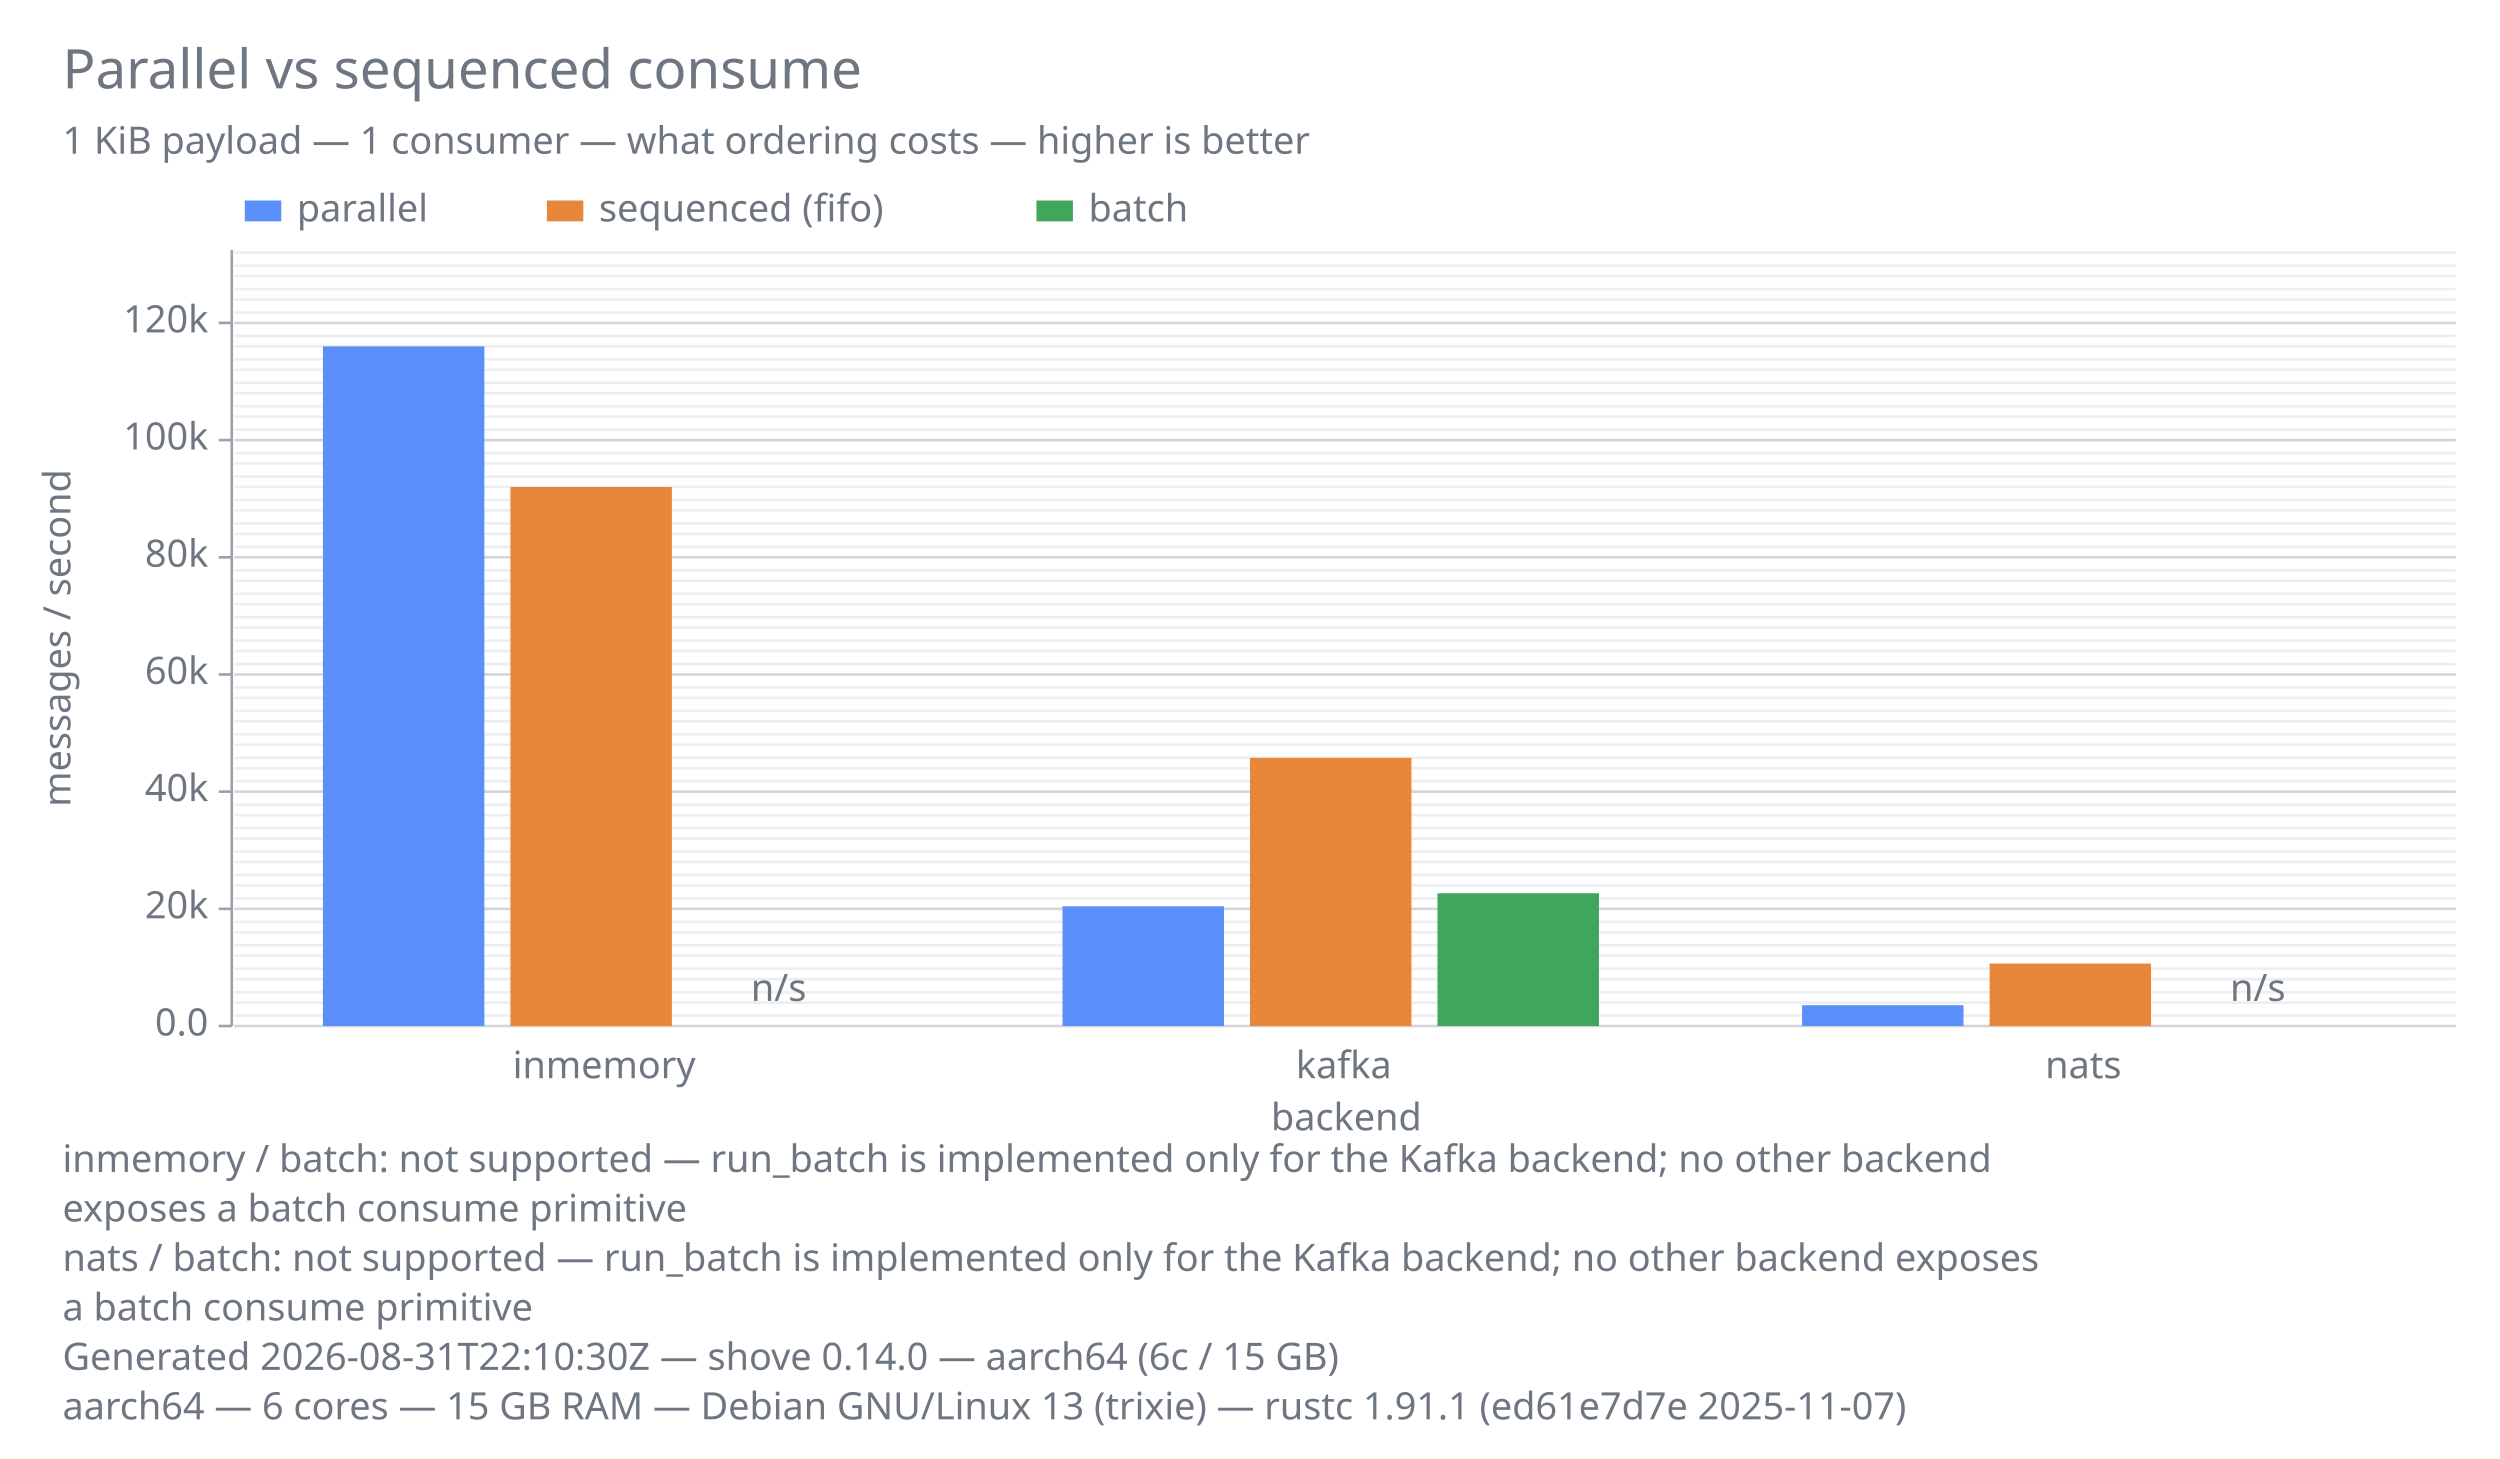
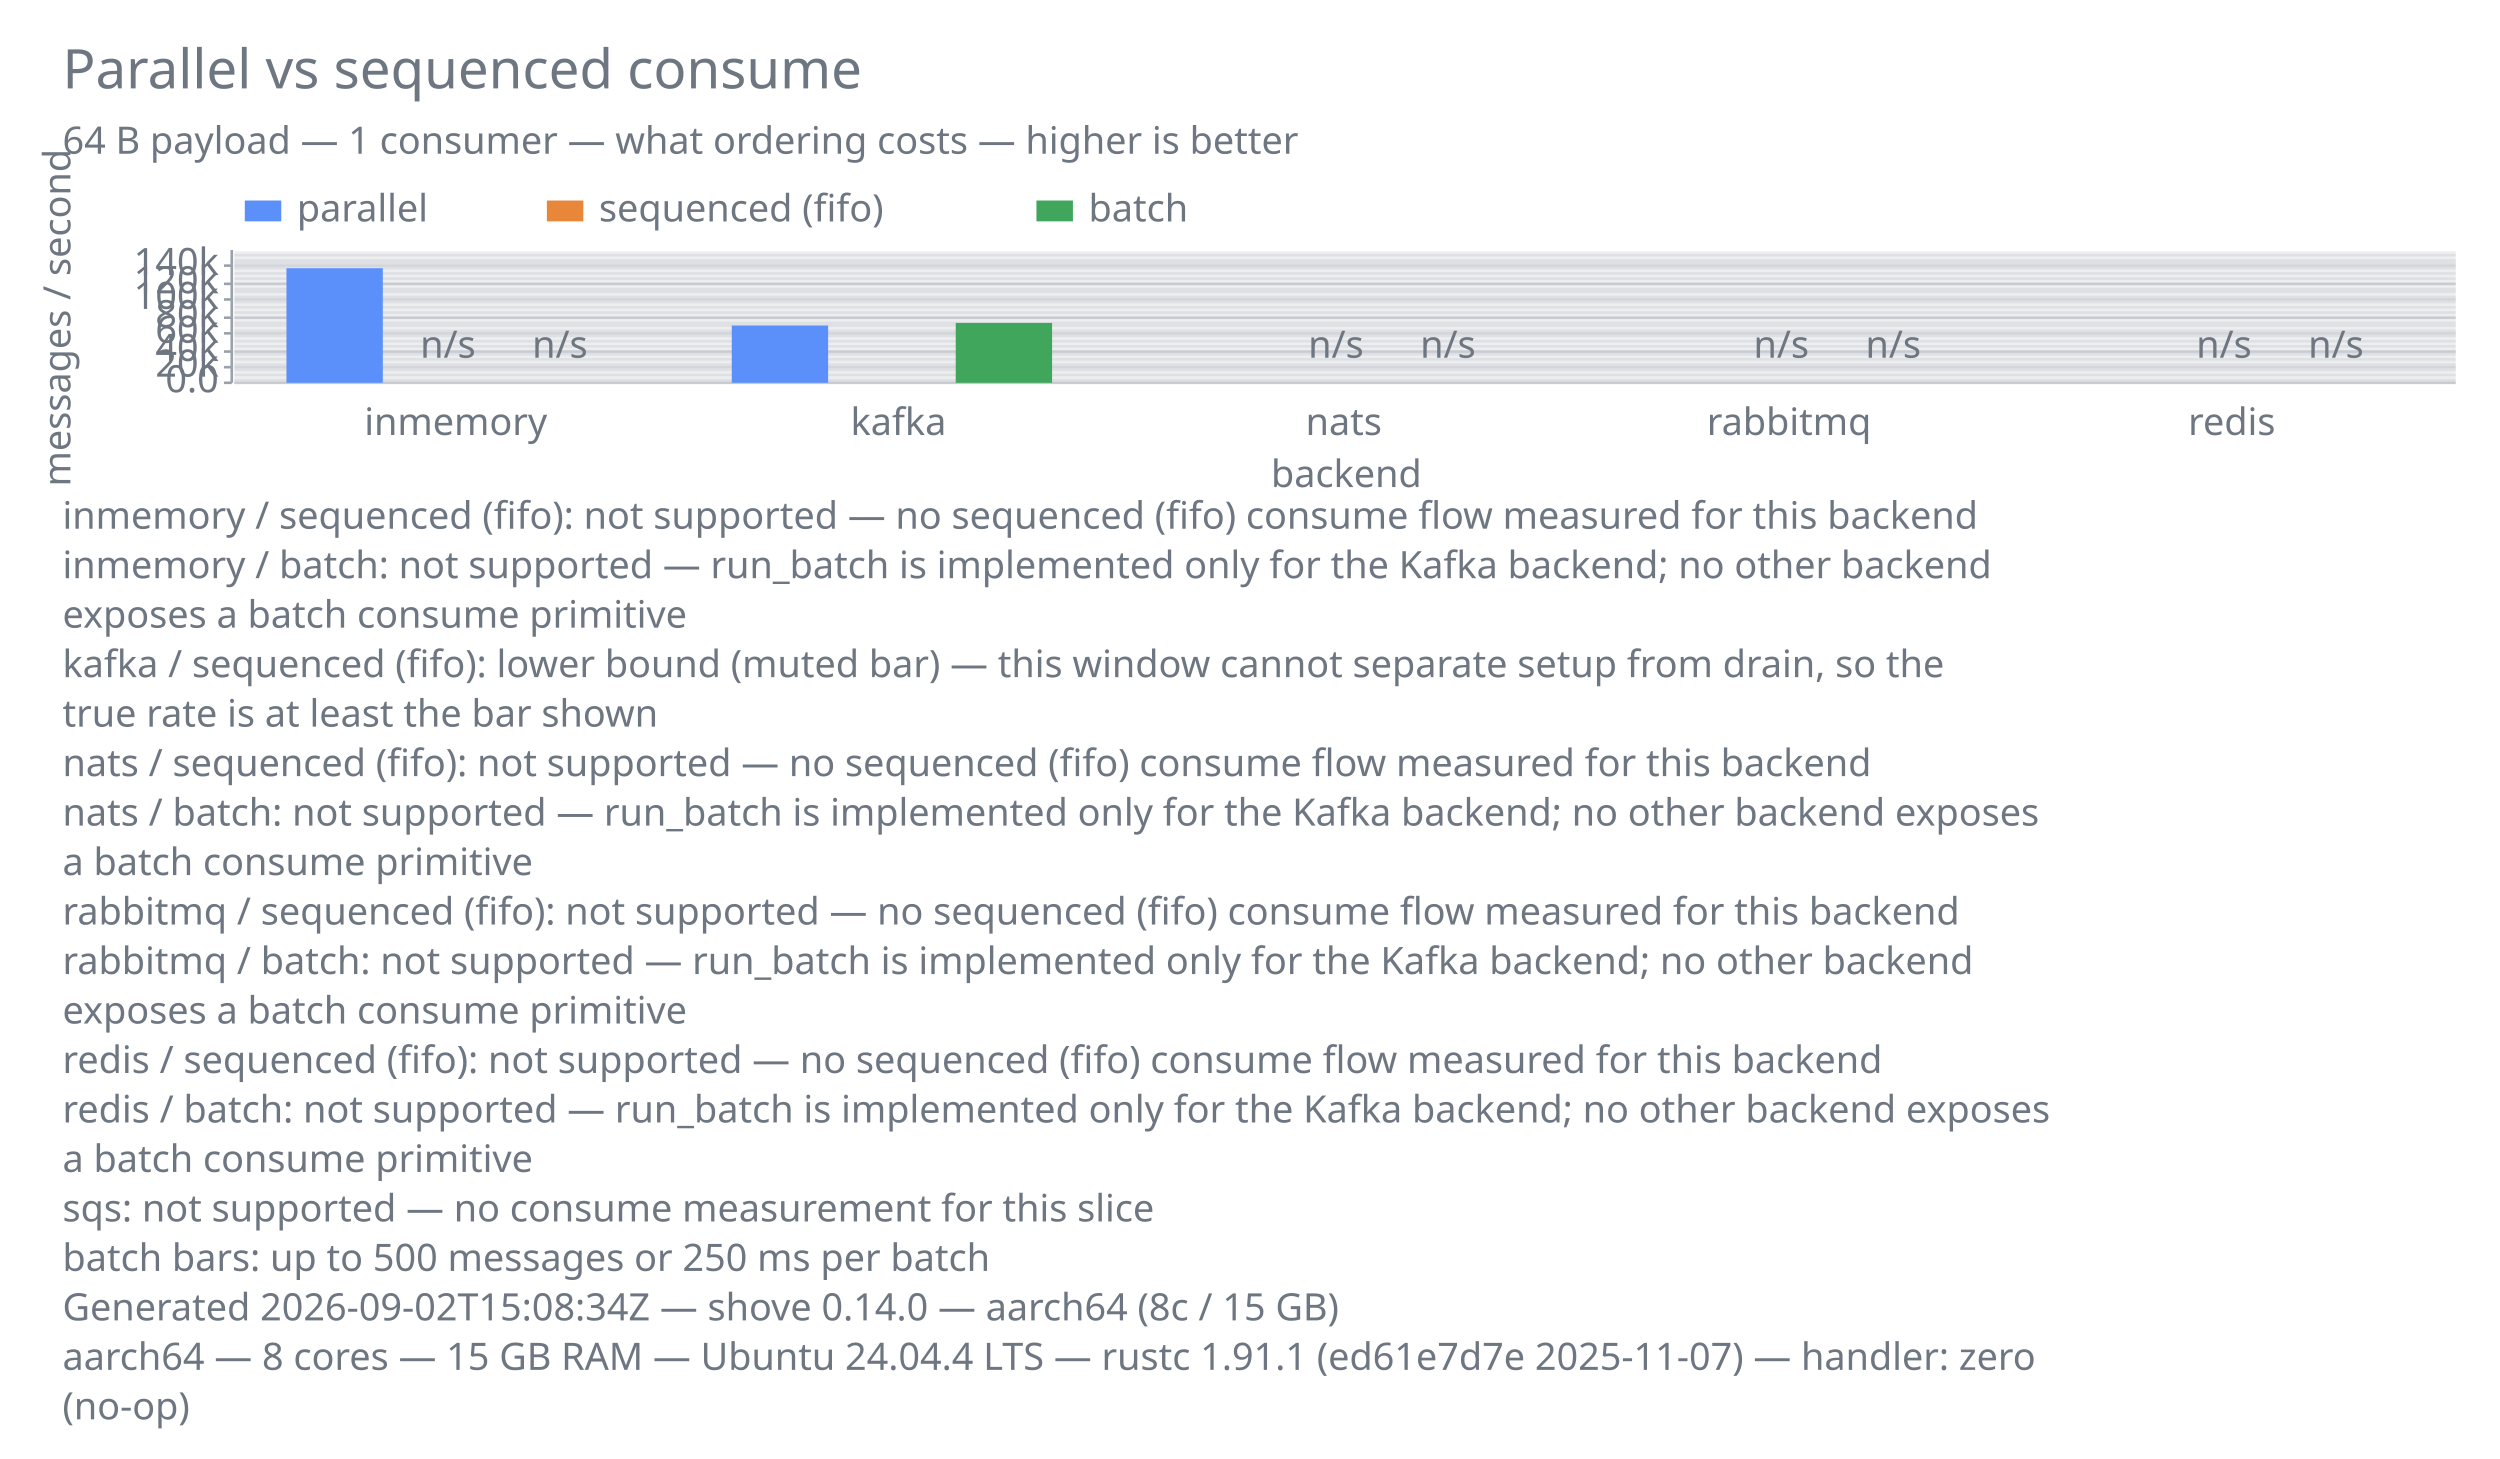
<svg xmlns="http://www.w3.org/2000/svg" width="960" height="560" viewBox="0 0 960 560">
  <text x="24" y="18" dy="0.76em" text-anchor="start" font-family="sans-serif" font-size="20.968" opacity="1" fill="#6E7681">
Parallel vs sequenced consume
</text>
  <text x="24" y="48" dy="0.76em" text-anchor="start" font-family="sans-serif" font-size="14.516" opacity="1" fill="#6E7681">
- 1 KiB payload — 1 consumer — what ordering costs — higher is better
+ 64 B payload — 1 consumer — what ordering costs — higher is better
+ </text>
+   <text x="24" y="192" dy="0.76em" text-anchor="start" font-family="sans-serif" font-size="14.516" opacity="1" fill="#6E7681">
+ inmemory / sequenced (fifo): not supported — no sequenced (fifo) consume flow measured for this backend
+ </text>
+   <text x="24" y="211" dy="0.76em" text-anchor="start" font-family="sans-serif" font-size="14.516" opacity="1" fill="#6E7681">
+ inmemory / batch: not supported — run_batch is implemented only for the Kafka backend; no other backend
+ </text>
+   <text x="24" y="230" dy="0.76em" text-anchor="start" font-family="sans-serif" font-size="14.516" opacity="1" fill="#6E7681">
+ exposes a batch consume primitive
+ </text>
+   <text x="24" y="249" dy="0.76em" text-anchor="start" font-family="sans-serif" font-size="14.516" opacity="1" fill="#6E7681">
+ kafka / sequenced (fifo): lower bound (muted bar) — this window cannot separate setup from drain, so the
+ </text>
+   <text x="24" y="268" dy="0.76em" text-anchor="start" font-family="sans-serif" font-size="14.516" opacity="1" fill="#6E7681">
+ true rate is at least the bar shown
+ </text>
+   <text x="24" y="287" dy="0.76em" text-anchor="start" font-family="sans-serif" font-size="14.516" opacity="1" fill="#6E7681">
+ nats / sequenced (fifo): not supported — no sequenced (fifo) consume flow measured for this backend
+ </text>
+   <text x="24" y="306" dy="0.76em" text-anchor="start" font-family="sans-serif" font-size="14.516" opacity="1" fill="#6E7681">
+ nats / batch: not supported — run_batch is implemented only for the Kafka backend; no other backend exposes
+ </text>
+   <text x="24" y="325" dy="0.76em" text-anchor="start" font-family="sans-serif" font-size="14.516" opacity="1" fill="#6E7681">
+ a batch consume primitive
+ </text>
+   <text x="24" y="344" dy="0.76em" text-anchor="start" font-family="sans-serif" font-size="14.516" opacity="1" fill="#6E7681">
+ rabbitmq / sequenced (fifo): not supported — no sequenced (fifo) consume flow measured for this backend
+ </text>
+   <text x="24" y="363" dy="0.76em" text-anchor="start" font-family="sans-serif" font-size="14.516" opacity="1" fill="#6E7681">
+ rabbitmq / batch: not supported — run_batch is implemented only for the Kafka backend; no other backend
+ </text>
+   <text x="24" y="382" dy="0.76em" text-anchor="start" font-family="sans-serif" font-size="14.516" opacity="1" fill="#6E7681">
+ exposes a batch consume primitive
+ </text>
+   <text x="24" y="401" dy="0.76em" text-anchor="start" font-family="sans-serif" font-size="14.516" opacity="1" fill="#6E7681">
+ redis / sequenced (fifo): not supported — no sequenced (fifo) consume flow measured for this backend
+ </text>
+   <text x="24" y="420" dy="0.76em" text-anchor="start" font-family="sans-serif" font-size="14.516" opacity="1" fill="#6E7681">
+ redis / batch: not supported — run_batch is implemented only for the Kafka backend; no other backend exposes
</text>
  <text x="24" y="439" dy="0.76em" text-anchor="start" font-family="sans-serif" font-size="14.516" opacity="1" fill="#6E7681">
- inmemory / batch: not supported — run_batch is implemented only for the Kafka backend; no other backend
+ a batch consume primitive
</text>
  <text x="24" y="458" dy="0.76em" text-anchor="start" font-family="sans-serif" font-size="14.516" opacity="1" fill="#6E7681">
- exposes a batch consume primitive
+ sqs: not supported — no consume measurement for this slice
</text>
  <text x="24" y="477" dy="0.76em" text-anchor="start" font-family="sans-serif" font-size="14.516" opacity="1" fill="#6E7681">
- nats / batch: not supported — run_batch is implemented only for the Kafka backend; no other backend exposes
+ batch bars: up to 500 messages or 250 ms per batch
</text>
  <text x="24" y="496" dy="0.76em" text-anchor="start" font-family="sans-serif" font-size="14.516" opacity="1" fill="#6E7681">
- a batch consume primitive
+ Generated 2026-09-02T15:08:34Z — shove 0.14.0 — aarch64 (8c / 15 GB)
</text>
  <text x="24" y="515" dy="0.76em" text-anchor="start" font-family="sans-serif" font-size="14.516" opacity="1" fill="#6E7681">
- Generated 2026-08-31T22:10:30Z — shove 0.14.0 — aarch64 (6c / 15 GB)
+ aarch64 — 8 cores — 15 GB RAM — Ubuntu 24.04.4 LTS — rustc 1.91.1 (ed61e7d7e 2025-11-07) — handler: zero
</text>
  <text x="24" y="534" dy="0.76em" text-anchor="start" font-family="sans-serif" font-size="14.516" opacity="1" fill="#6E7681">
- aarch64 — 6 cores — 15 GB RAM — Debian GNU/Linux 13 (trixie) — rustc 1.91.1 (ed61e7d7e 2025-11-07)
- </text>
-   <line opacity="0.18" stroke="#9AA1AA" stroke-width="1" x1="90" y1="394" x2="943" y2="394" />
-   <line opacity="0.18" stroke="#9AA1AA" stroke-width="1" x1="90" y1="390" x2="943" y2="390" />
-   <line opacity="0.18" stroke="#9AA1AA" stroke-width="1" x1="90" y1="385" x2="943" y2="385" />
-   <line opacity="0.18" stroke="#9AA1AA" stroke-width="1" x1="90" y1="381" x2="943" y2="381" />
-   <line opacity="0.18" stroke="#9AA1AA" stroke-width="1" x1="90" y1="376" x2="943" y2="376" />
-   <line opacity="0.18" stroke="#9AA1AA" stroke-width="1" x1="90" y1="372" x2="943" y2="372" />
-   <line opacity="0.18" stroke="#9AA1AA" stroke-width="1" x1="90" y1="367" x2="943" y2="367" />
-   <line opacity="0.18" stroke="#9AA1AA" stroke-width="1" x1="90" y1="363" x2="943" y2="363" />
-   <line opacity="0.18" stroke="#9AA1AA" stroke-width="1" x1="90" y1="358" x2="943" y2="358" />
-   <line opacity="0.18" stroke="#9AA1AA" stroke-width="1" x1="90" y1="354" x2="943" y2="354" />
-   <line opacity="0.18" stroke="#9AA1AA" stroke-width="1" x1="90" y1="349" x2="943" y2="349" />
-   <line opacity="0.18" stroke="#9AA1AA" stroke-width="1" x1="90" y1="345" x2="943" y2="345" />
-   <line opacity="0.18" stroke="#9AA1AA" stroke-width="1" x1="90" y1="340" x2="943" y2="340" />
-   <line opacity="0.18" stroke="#9AA1AA" stroke-width="1" x1="90" y1="336" x2="943" y2="336" />
-   <line opacity="0.18" stroke="#9AA1AA" stroke-width="1" x1="90" y1="331" x2="943" y2="331" />
-   <line opacity="0.18" stroke="#9AA1AA" stroke-width="1" x1="90" y1="327" x2="943" y2="327" />
-   <line opacity="0.18" stroke="#9AA1AA" stroke-width="1" x1="90" y1="322" x2="943" y2="322" />
-   <line opacity="0.18" stroke="#9AA1AA" stroke-width="1" x1="90" y1="318" x2="943" y2="318" />
-   <line opacity="0.18" stroke="#9AA1AA" stroke-width="1" x1="90" y1="313" x2="943" y2="313" />
-   <line opacity="0.18" stroke="#9AA1AA" stroke-width="1" x1="90" y1="309" x2="943" y2="309" />
-   <line opacity="0.18" stroke="#9AA1AA" stroke-width="1" x1="90" y1="304" x2="943" y2="304" />
-   <line opacity="0.18" stroke="#9AA1AA" stroke-width="1" x1="90" y1="300" x2="943" y2="300" />
-   <line opacity="0.18" stroke="#9AA1AA" stroke-width="1" x1="90" y1="295" x2="943" y2="295" />
-   <line opacity="0.18" stroke="#9AA1AA" stroke-width="1" x1="90" y1="291" x2="943" y2="291" />
-   <line opacity="0.18" stroke="#9AA1AA" stroke-width="1" x1="90" y1="286" x2="943" y2="286" />
-   <line opacity="0.18" stroke="#9AA1AA" stroke-width="1" x1="90" y1="282" x2="943" y2="282" />
-   <line opacity="0.18" stroke="#9AA1AA" stroke-width="1" x1="90" y1="277" x2="943" y2="277" />
-   <line opacity="0.18" stroke="#9AA1AA" stroke-width="1" x1="90" y1="273" x2="943" y2="273" />
-   <line opacity="0.18" stroke="#9AA1AA" stroke-width="1" x1="90" y1="268" x2="943" y2="268" />
-   <line opacity="0.18" stroke="#9AA1AA" stroke-width="1" x1="90" y1="264" x2="943" y2="264" />
-   <line opacity="0.18" stroke="#9AA1AA" stroke-width="1" x1="90" y1="259" x2="943" y2="259" />
-   <line opacity="0.18" stroke="#9AA1AA" stroke-width="1" x1="90" y1="255" x2="943" y2="255" />
-   <line opacity="0.18" stroke="#9AA1AA" stroke-width="1" x1="90" y1="250" x2="943" y2="250" />
-   <line opacity="0.18" stroke="#9AA1AA" stroke-width="1" x1="90" y1="246" x2="943" y2="246" />
-   <line opacity="0.18" stroke="#9AA1AA" stroke-width="1" x1="90" y1="241" x2="943" y2="241" />
-   <line opacity="0.18" stroke="#9AA1AA" stroke-width="1" x1="90" y1="237" x2="943" y2="237" />
-   <line opacity="0.18" stroke="#9AA1AA" stroke-width="1" x1="90" y1="232" x2="943" y2="232" />
-   <line opacity="0.18" stroke="#9AA1AA" stroke-width="1" x1="90" y1="228" x2="943" y2="228" />
-   <line opacity="0.18" stroke="#9AA1AA" stroke-width="1" x1="90" y1="223" x2="943" y2="223" />
-   <line opacity="0.18" stroke="#9AA1AA" stroke-width="1" x1="90" y1="219" x2="943" y2="219" />
-   <line opacity="0.18" stroke="#9AA1AA" stroke-width="1" x1="90" y1="214" x2="943" y2="214" />
-   <line opacity="0.18" stroke="#9AA1AA" stroke-width="1" x1="90" y1="210" x2="943" y2="210" />
-   <line opacity="0.18" stroke="#9AA1AA" stroke-width="1" x1="90" y1="205" x2="943" y2="205" />
-   <line opacity="0.18" stroke="#9AA1AA" stroke-width="1" x1="90" y1="201" x2="943" y2="201" />
-   <line opacity="0.18" stroke="#9AA1AA" stroke-width="1" x1="90" y1="196" x2="943" y2="196" />
-   <line opacity="0.18" stroke="#9AA1AA" stroke-width="1" x1="90" y1="192" x2="943" y2="192" />
-   <line opacity="0.18" stroke="#9AA1AA" stroke-width="1" x1="90" y1="187" x2="943" y2="187" />
-   <line opacity="0.18" stroke="#9AA1AA" stroke-width="1" x1="90" y1="183" x2="943" y2="183" />
-   <line opacity="0.18" stroke="#9AA1AA" stroke-width="1" x1="90" y1="178" x2="943" y2="178" />
-   <line opacity="0.18" stroke="#9AA1AA" stroke-width="1" x1="90" y1="174" x2="943" y2="174" />
-   <line opacity="0.18" stroke="#9AA1AA" stroke-width="1" x1="90" y1="169" x2="943" y2="169" />
-   <line opacity="0.18" stroke="#9AA1AA" stroke-width="1" x1="90" y1="165" x2="943" y2="165" />
-   <line opacity="0.18" stroke="#9AA1AA" stroke-width="1" x1="90" y1="160" x2="943" y2="160" />
-   <line opacity="0.18" stroke="#9AA1AA" stroke-width="1" x1="90" y1="156" x2="943" y2="156" />
-   <line opacity="0.18" stroke="#9AA1AA" stroke-width="1" x1="90" y1="151" x2="943" y2="151" />
+ (no-op)
+ </text>
  <line opacity="0.18" stroke="#9AA1AA" stroke-width="1" x1="90" y1="147" x2="943" y2="147" />
+   <line opacity="0.18" stroke="#9AA1AA" stroke-width="1" x1="90" y1="147" x2="943" y2="147" />
+   <line opacity="0.18" stroke="#9AA1AA" stroke-width="1" x1="90" y1="146" x2="943" y2="146" />
+   <line opacity="0.18" stroke="#9AA1AA" stroke-width="1" x1="90" y1="146" x2="943" y2="146" />
+   <line opacity="0.18" stroke="#9AA1AA" stroke-width="1" x1="90" y1="145" x2="943" y2="145" />
+   <line opacity="0.18" stroke="#9AA1AA" stroke-width="1" x1="90" y1="144" x2="943" y2="144" />
+   <line opacity="0.18" stroke="#9AA1AA" stroke-width="1" x1="90" y1="144" x2="943" y2="144" />
+   <line opacity="0.18" stroke="#9AA1AA" stroke-width="1" x1="90" y1="143" x2="943" y2="143" />
  <line opacity="0.18" stroke="#9AA1AA" stroke-width="1" x1="90" y1="142" x2="943" y2="142" />
+   <line opacity="0.18" stroke="#9AA1AA" stroke-width="1" x1="90" y1="142" x2="943" y2="142" />
+   <line opacity="0.18" stroke="#9AA1AA" stroke-width="1" x1="90" y1="141" x2="943" y2="141" />
+   <line opacity="0.18" stroke="#9AA1AA" stroke-width="1" x1="90" y1="140" x2="943" y2="140" />
+   <line opacity="0.18" stroke="#9AA1AA" stroke-width="1" x1="90" y1="140" x2="943" y2="140" />
+   <line opacity="0.18" stroke="#9AA1AA" stroke-width="1" x1="90" y1="139" x2="943" y2="139" />
  <line opacity="0.18" stroke="#9AA1AA" stroke-width="1" x1="90" y1="138" x2="943" y2="138" />
+   <line opacity="0.18" stroke="#9AA1AA" stroke-width="1" x1="90" y1="138" x2="943" y2="138" />
+   <line opacity="0.18" stroke="#9AA1AA" stroke-width="1" x1="90" y1="137" x2="943" y2="137" />
+   <line opacity="0.18" stroke="#9AA1AA" stroke-width="1" x1="90" y1="136" x2="943" y2="136" />
+   <line opacity="0.18" stroke="#9AA1AA" stroke-width="1" x1="90" y1="136" x2="943" y2="136" />
+   <line opacity="0.18" stroke="#9AA1AA" stroke-width="1" x1="90" y1="135" x2="943" y2="135" />
+   <line opacity="0.18" stroke="#9AA1AA" stroke-width="1" x1="90" y1="135" x2="943" y2="135" />
+   <line opacity="0.18" stroke="#9AA1AA" stroke-width="1" x1="90" y1="134" x2="943" y2="134" />
  <line opacity="0.18" stroke="#9AA1AA" stroke-width="1" x1="90" y1="133" x2="943" y2="133" />
+   <line opacity="0.18" stroke="#9AA1AA" stroke-width="1" x1="90" y1="133" x2="943" y2="133" />
+   <line opacity="0.18" stroke="#9AA1AA" stroke-width="1" x1="90" y1="132" x2="943" y2="132" />
+   <line opacity="0.18" stroke="#9AA1AA" stroke-width="1" x1="90" y1="131" x2="943" y2="131" />
+   <line opacity="0.18" stroke="#9AA1AA" stroke-width="1" x1="90" y1="131" x2="943" y2="131" />
+   <line opacity="0.18" stroke="#9AA1AA" stroke-width="1" x1="90" y1="130" x2="943" y2="130" />
  <line opacity="0.18" stroke="#9AA1AA" stroke-width="1" x1="90" y1="129" x2="943" y2="129" />
+   <line opacity="0.18" stroke="#9AA1AA" stroke-width="1" x1="90" y1="129" x2="943" y2="129" />
+   <line opacity="0.18" stroke="#9AA1AA" stroke-width="1" x1="90" y1="128" x2="943" y2="128" />
+   <line opacity="0.18" stroke="#9AA1AA" stroke-width="1" x1="90" y1="127" x2="943" y2="127" />
+   <line opacity="0.18" stroke="#9AA1AA" stroke-width="1" x1="90" y1="127" x2="943" y2="127" />
+   <line opacity="0.18" stroke="#9AA1AA" stroke-width="1" x1="90" y1="126" x2="943" y2="126" />
+   <line opacity="0.18" stroke="#9AA1AA" stroke-width="1" x1="90" y1="125" x2="943" y2="125" />
+   <line opacity="0.18" stroke="#9AA1AA" stroke-width="1" x1="90" y1="125" x2="943" y2="125" />
  <line opacity="0.18" stroke="#9AA1AA" stroke-width="1" x1="90" y1="124" x2="943" y2="124" />
+   <line opacity="0.18" stroke="#9AA1AA" stroke-width="1" x1="90" y1="124" x2="943" y2="124" />
+   <line opacity="0.18" stroke="#9AA1AA" stroke-width="1" x1="90" y1="123" x2="943" y2="123" />
+   <line opacity="0.18" stroke="#9AA1AA" stroke-width="1" x1="90" y1="122" x2="943" y2="122" />
+   <line opacity="0.18" stroke="#9AA1AA" stroke-width="1" x1="90" y1="122" x2="943" y2="122" />
+   <line opacity="0.18" stroke="#9AA1AA" stroke-width="1" x1="90" y1="121" x2="943" y2="121" />
  <line opacity="0.18" stroke="#9AA1AA" stroke-width="1" x1="90" y1="120" x2="943" y2="120" />
+   <line opacity="0.18" stroke="#9AA1AA" stroke-width="1" x1="90" y1="120" x2="943" y2="120" />
+   <line opacity="0.18" stroke="#9AA1AA" stroke-width="1" x1="90" y1="119" x2="943" y2="119" />
+   <line opacity="0.18" stroke="#9AA1AA" stroke-width="1" x1="90" y1="118" x2="943" y2="118" />
+   <line opacity="0.18" stroke="#9AA1AA" stroke-width="1" x1="90" y1="118" x2="943" y2="118" />
+   <line opacity="0.18" stroke="#9AA1AA" stroke-width="1" x1="90" y1="117" x2="943" y2="117" />
+   <line opacity="0.18" stroke="#9AA1AA" stroke-width="1" x1="90" y1="116" x2="943" y2="116" />
+   <line opacity="0.18" stroke="#9AA1AA" stroke-width="1" x1="90" y1="116" x2="943" y2="116" />
  <line opacity="0.18" stroke="#9AA1AA" stroke-width="1" x1="90" y1="115" x2="943" y2="115" />
+   <line opacity="0.18" stroke="#9AA1AA" stroke-width="1" x1="90" y1="114" x2="943" y2="114" />
+   <line opacity="0.18" stroke="#9AA1AA" stroke-width="1" x1="90" y1="114" x2="943" y2="114" />
+   <line opacity="0.18" stroke="#9AA1AA" stroke-width="1" x1="90" y1="113" x2="943" y2="113" />
+   <line opacity="0.18" stroke="#9AA1AA" stroke-width="1" x1="90" y1="112" x2="943" y2="112" />
+   <line opacity="0.18" stroke="#9AA1AA" stroke-width="1" x1="90" y1="112" x2="943" y2="112" />
  <line opacity="0.18" stroke="#9AA1AA" stroke-width="1" x1="90" y1="111" x2="943" y2="111" />
+   <line opacity="0.18" stroke="#9AA1AA" stroke-width="1" x1="90" y1="111" x2="943" y2="111" />
+   <line opacity="0.18" stroke="#9AA1AA" stroke-width="1" x1="90" y1="110" x2="943" y2="110" />
+   <line opacity="0.18" stroke="#9AA1AA" stroke-width="1" x1="90" y1="109" x2="943" y2="109" />
+   <line opacity="0.18" stroke="#9AA1AA" stroke-width="1" x1="90" y1="109" x2="943" y2="109" />
+   <line opacity="0.18" stroke="#9AA1AA" stroke-width="1" x1="90" y1="108" x2="943" y2="108" />
+   <line opacity="0.18" stroke="#9AA1AA" stroke-width="1" x1="90" y1="107" x2="943" y2="107" />
+   <line opacity="0.18" stroke="#9AA1AA" stroke-width="1" x1="90" y1="107" x2="943" y2="107" />
  <line opacity="0.18" stroke="#9AA1AA" stroke-width="1" x1="90" y1="106" x2="943" y2="106" />
+   <line opacity="0.18" stroke="#9AA1AA" stroke-width="1" x1="90" y1="105" x2="943" y2="105" />
+   <line opacity="0.18" stroke="#9AA1AA" stroke-width="1" x1="90" y1="105" x2="943" y2="105" />
+   <line opacity="0.18" stroke="#9AA1AA" stroke-width="1" x1="90" y1="104" x2="943" y2="104" />
+   <line opacity="0.18" stroke="#9AA1AA" stroke-width="1" x1="90" y1="103" x2="943" y2="103" />
+   <line opacity="0.18" stroke="#9AA1AA" stroke-width="1" x1="90" y1="103" x2="943" y2="103" />
  <line opacity="0.18" stroke="#9AA1AA" stroke-width="1" x1="90" y1="102" x2="943" y2="102" />
+   <line opacity="0.18" stroke="#9AA1AA" stroke-width="1" x1="90" y1="101" x2="943" y2="101" />
+   <line opacity="0.18" stroke="#9AA1AA" stroke-width="1" x1="90" y1="101" x2="943" y2="101" />
+   <line opacity="0.18" stroke="#9AA1AA" stroke-width="1" x1="90" y1="100" x2="943" y2="100" />
+   <line opacity="0.18" stroke="#9AA1AA" stroke-width="1" x1="90" y1="100" x2="943" y2="100" />
+   <line opacity="0.18" stroke="#9AA1AA" stroke-width="1" x1="90" y1="99" x2="943" y2="99" />
+   <line opacity="0.18" stroke="#9AA1AA" stroke-width="1" x1="90" y1="98" x2="943" y2="98" />
+   <line opacity="0.18" stroke="#9AA1AA" stroke-width="1" x1="90" y1="98" x2="943" y2="98" />
  <line opacity="0.18" stroke="#9AA1AA" stroke-width="1" x1="90" y1="97" x2="943" y2="97" />
-   <text x="16" y="245" dy="0.76em" text-anchor="middle" font-family="sans-serif" font-size="14.516" opacity="1" fill="#6E7681" transform="rotate(270, 16, 245)">
+   <text x="16" y="122" dy="0.76em" text-anchor="middle" font-family="sans-serif" font-size="14.516" opacity="1" fill="#6E7681" transform="rotate(270, 16, 122)">
messages / second
</text>
-   <line opacity="0.32" stroke="#9AA1AA" stroke-width="1" x1="90" y1="394" x2="943" y2="394" />
-   <line opacity="0.32" stroke="#9AA1AA" stroke-width="1" x1="90" y1="349" x2="943" y2="349" />
-   <line opacity="0.32" stroke="#9AA1AA" stroke-width="1" x1="90" y1="304" x2="943" y2="304" />
-   <line opacity="0.32" stroke="#9AA1AA" stroke-width="1" x1="90" y1="259" x2="943" y2="259" />
-   <line opacity="0.32" stroke="#9AA1AA" stroke-width="1" x1="90" y1="214" x2="943" y2="214" />
-   <line opacity="0.32" stroke="#9AA1AA" stroke-width="1" x1="90" y1="169" x2="943" y2="169" />
-   <line opacity="0.32" stroke="#9AA1AA" stroke-width="1" x1="90" y1="124" x2="943" y2="124" />
-   <polyline fill="none" opacity="1" stroke="#9AA1AA" stroke-width="1" points="89,96 89,394 " />
-   <text x="80" y="394" dy="0.5ex" text-anchor="end" font-family="sans-serif" font-size="14.516" opacity="1" fill="#6E7681">
+   <line opacity="0.32" stroke="#9AA1AA" stroke-width="1" x1="90" y1="147" x2="943" y2="147" />
+   <line opacity="0.32" stroke="#9AA1AA" stroke-width="1" x1="90" y1="141" x2="943" y2="141" />
+   <line opacity="0.32" stroke="#9AA1AA" stroke-width="1" x1="90" y1="135" x2="943" y2="135" />
+   <line opacity="0.32" stroke="#9AA1AA" stroke-width="1" x1="90" y1="128" x2="943" y2="128" />
+   <line opacity="0.32" stroke="#9AA1AA" stroke-width="1" x1="90" y1="122" x2="943" y2="122" />
+   <line opacity="0.32" stroke="#9AA1AA" stroke-width="1" x1="90" y1="115" x2="943" y2="115" />
+   <line opacity="0.32" stroke="#9AA1AA" stroke-width="1" x1="90" y1="109" x2="943" y2="109" />
+   <line opacity="0.32" stroke="#9AA1AA" stroke-width="1" x1="90" y1="102" x2="943" y2="102" />
+   <polyline fill="none" opacity="1" stroke="#9AA1AA" stroke-width="1" points="89,96 89,147 " />
+   <text x="84" y="147" dy="0.5ex" text-anchor="end" font-family="sans-serif" font-size="14.516" opacity="1" fill="#6E7681">
0.0
</text>
-   <polyline fill="none" opacity="1" stroke="#9AA1AA" stroke-width="1" points="84,394 89,394 " />
-   <text x="80" y="349" dy="0.5ex" text-anchor="end" font-family="sans-serif" font-size="14.516" opacity="1" fill="#6E7681">
+   <polyline fill="none" opacity="1" stroke="#9AA1AA" stroke-width="1" points="86,147 89,147 " />
+   <text x="84" y="141" dy="0.5ex" text-anchor="end" font-family="sans-serif" font-size="14.516" opacity="1" fill="#6E7681">
20k
</text>
-   <polyline fill="none" opacity="1" stroke="#9AA1AA" stroke-width="1" points="84,349 89,349 " />
-   <text x="80" y="304" dy="0.5ex" text-anchor="end" font-family="sans-serif" font-size="14.516" opacity="1" fill="#6E7681">
+   <polyline fill="none" opacity="1" stroke="#9AA1AA" stroke-width="1" points="86,141 89,141 " />
+   <text x="84" y="135" dy="0.5ex" text-anchor="end" font-family="sans-serif" font-size="14.516" opacity="1" fill="#6E7681">
40k
</text>
-   <polyline fill="none" opacity="1" stroke="#9AA1AA" stroke-width="1" points="84,304 89,304 " />
-   <text x="80" y="259" dy="0.5ex" text-anchor="end" font-family="sans-serif" font-size="14.516" opacity="1" fill="#6E7681">
+   <polyline fill="none" opacity="1" stroke="#9AA1AA" stroke-width="1" points="86,135 89,135 " />
+   <text x="84" y="128" dy="0.5ex" text-anchor="end" font-family="sans-serif" font-size="14.516" opacity="1" fill="#6E7681">
60k
</text>
-   <polyline fill="none" opacity="1" stroke="#9AA1AA" stroke-width="1" points="84,259 89,259 " />
-   <text x="80" y="214" dy="0.5ex" text-anchor="end" font-family="sans-serif" font-size="14.516" opacity="1" fill="#6E7681">
+   <polyline fill="none" opacity="1" stroke="#9AA1AA" stroke-width="1" points="86,128 89,128 " />
+   <text x="84" y="122" dy="0.5ex" text-anchor="end" font-family="sans-serif" font-size="14.516" opacity="1" fill="#6E7681">
80k
</text>
-   <polyline fill="none" opacity="1" stroke="#9AA1AA" stroke-width="1" points="84,214 89,214 " />
-   <text x="80" y="169" dy="0.5ex" text-anchor="end" font-family="sans-serif" font-size="14.516" opacity="1" fill="#6E7681">
+   <polyline fill="none" opacity="1" stroke="#9AA1AA" stroke-width="1" points="86,122 89,122 " />
+   <text x="84" y="115" dy="0.5ex" text-anchor="end" font-family="sans-serif" font-size="14.516" opacity="1" fill="#6E7681">
100k
</text>
-   <polyline fill="none" opacity="1" stroke="#9AA1AA" stroke-width="1" points="84,169 89,169 " />
-   <text x="80" y="124" dy="0.5ex" text-anchor="end" font-family="sans-serif" font-size="14.516" opacity="1" fill="#6E7681">
+   <polyline fill="none" opacity="1" stroke="#9AA1AA" stroke-width="1" points="86,115 89,115 " />
+   <text x="84" y="109" dy="0.5ex" text-anchor="end" font-family="sans-serif" font-size="14.516" opacity="1" fill="#6E7681">
120k
</text>
-   <polyline fill="none" opacity="1" stroke="#9AA1AA" stroke-width="1" points="84,124 89,124 " />
-   <rect x="124" y="133" width="62" height="261" opacity="1" fill="#5B8FF9" stroke="none" />
-   <rect x="196" y="187" width="62" height="207" opacity="1" fill="#E8873A" stroke="none" />
-   <text x="299" y="388" dy="-0.5ex" text-anchor="middle" font-family="sans-serif" font-size="14.516" opacity="1" fill="#6E7681">
- n/s
- </text>
-   <rect x="408" y="348" width="62" height="46" opacity="1" fill="#5B8FF9" stroke="none" />
-   <rect x="480" y="291" width="62" height="103" opacity="1" fill="#E8873A" stroke="none" />
-   <rect x="552" y="343" width="62" height="51" opacity="1" fill="#3FA65C" stroke="none" />
-   <rect x="692" y="386" width="62" height="8" opacity="1" fill="#5B8FF9" stroke="none" />
-   <rect x="764" y="370" width="62" height="24" opacity="1" fill="#E8873A" stroke="none" />
-   <text x="867" y="388" dy="-0.5ex" text-anchor="middle" font-family="sans-serif" font-size="14.516" opacity="1" fill="#6E7681">
- n/s
- </text>
-   <text x="232" y="403" dy="0.76em" text-anchor="middle" font-family="sans-serif" font-size="14.516" opacity="1" fill="#6E7681">
+   <polyline fill="none" opacity="1" stroke="#9AA1AA" stroke-width="1" points="86,109 89,109 " />
+   <text x="84" y="102" dy="0.5ex" text-anchor="end" font-family="sans-serif" font-size="14.516" opacity="1" fill="#6E7681">
+ 140k
+ </text>
+   <polyline fill="none" opacity="1" stroke="#9AA1AA" stroke-width="1" points="86,102 89,102 " />
+   <rect x="110" y="103" width="37" height="44" opacity="1" fill="#5B8FF9" stroke="none" />
+   <text x="172" y="141" dy="-0.5ex" text-anchor="middle" font-family="sans-serif" font-size="14.516" opacity="1" fill="#6E7681">
+ n/s
+ </text>
+   <text x="215" y="141" dy="-0.5ex" text-anchor="middle" font-family="sans-serif" font-size="14.516" opacity="1" fill="#6E7681">
+ n/s
+ </text>
+   <rect x="281" y="125" width="37" height="22" opacity="1" fill="#5B8FF9" stroke="none" />
+   <rect x="324" y="147" width="37" height="0" opacity="0.55" fill="#E8873A" stroke="none" />
+   <rect x="367" y="124" width="37" height="23" opacity="1" fill="#3FA65C" stroke="none" />
+   <rect x="451" y="147" width="37" height="0" opacity="1" fill="#5B8FF9" stroke="none" />
+   <text x="513" y="141" dy="-0.5ex" text-anchor="middle" font-family="sans-serif" font-size="14.516" opacity="1" fill="#6E7681">
+ n/s
+ </text>
+   <text x="556" y="141" dy="-0.5ex" text-anchor="middle" font-family="sans-serif" font-size="14.516" opacity="1" fill="#6E7681">
+ n/s
+ </text>
+   <rect x="622" y="147" width="37" height="0" opacity="1" fill="#5B8FF9" stroke="none" />
+   <text x="684" y="141" dy="-0.5ex" text-anchor="middle" font-family="sans-serif" font-size="14.516" opacity="1" fill="#6E7681">
+ n/s
+ </text>
+   <text x="727" y="141" dy="-0.5ex" text-anchor="middle" font-family="sans-serif" font-size="14.516" opacity="1" fill="#6E7681">
+ n/s
+ </text>
+   <rect x="792" y="147" width="38" height="0" opacity="1" fill="#5B8FF9" stroke="none" />
+   <text x="854" y="141" dy="-0.5ex" text-anchor="middle" font-family="sans-serif" font-size="14.516" opacity="1" fill="#6E7681">
+ n/s
+ </text>
+   <text x="897" y="141" dy="-0.5ex" text-anchor="middle" font-family="sans-serif" font-size="14.516" opacity="1" fill="#6E7681">
+ n/s
+ </text>
+   <text x="175" y="156" dy="0.76em" text-anchor="middle" font-family="sans-serif" font-size="14.516" opacity="1" fill="#6E7681">
inmemory
</text>
-   <text x="516" y="403" dy="0.76em" text-anchor="middle" font-family="sans-serif" font-size="14.516" opacity="1" fill="#6E7681">
+   <text x="345" y="156" dy="0.76em" text-anchor="middle" font-family="sans-serif" font-size="14.516" opacity="1" fill="#6E7681">
kafka
</text>
-   <text x="800" y="403" dy="0.76em" text-anchor="middle" font-family="sans-serif" font-size="14.516" opacity="1" fill="#6E7681">
+   <text x="516" y="156" dy="0.76em" text-anchor="middle" font-family="sans-serif" font-size="14.516" opacity="1" fill="#6E7681">
nats
</text>
-   <text x="517" y="423" dy="0.76em" text-anchor="middle" font-family="sans-serif" font-size="14.516" opacity="1" fill="#6E7681">
+   <text x="687" y="156" dy="0.76em" text-anchor="middle" font-family="sans-serif" font-size="14.516" opacity="1" fill="#6E7681">
+ rabbitmq
+ </text>
+   <text x="857" y="156" dy="0.76em" text-anchor="middle" font-family="sans-serif" font-size="14.516" opacity="1" fill="#6E7681">
+ redis
+ </text>
+   <text x="517" y="176" dy="0.76em" text-anchor="middle" font-family="sans-serif" font-size="14.516" opacity="1" fill="#6E7681">
backend
</text>
  <rect x="94" y="77" width="14" height="8" opacity="1" fill="#5B8FF9" stroke="none" />
  <text x="114" y="74" dy="0.76em" text-anchor="start" font-family="sans-serif" font-size="14.516" opacity="1" fill="#6E7681">
parallel
</text>
  <rect x="210" y="77" width="14" height="8" opacity="1" fill="#E8873A" stroke="none" />
  <text x="230" y="74" dy="0.76em" text-anchor="start" font-family="sans-serif" font-size="14.516" opacity="1" fill="#6E7681">
sequenced (fifo)
</text>
  <rect x="398" y="77" width="14" height="8" opacity="1" fill="#3FA65C" stroke="none" />
  <text x="418" y="74" dy="0.76em" text-anchor="start" font-family="sans-serif" font-size="14.516" opacity="1" fill="#6E7681">
batch
</text>
</svg>
